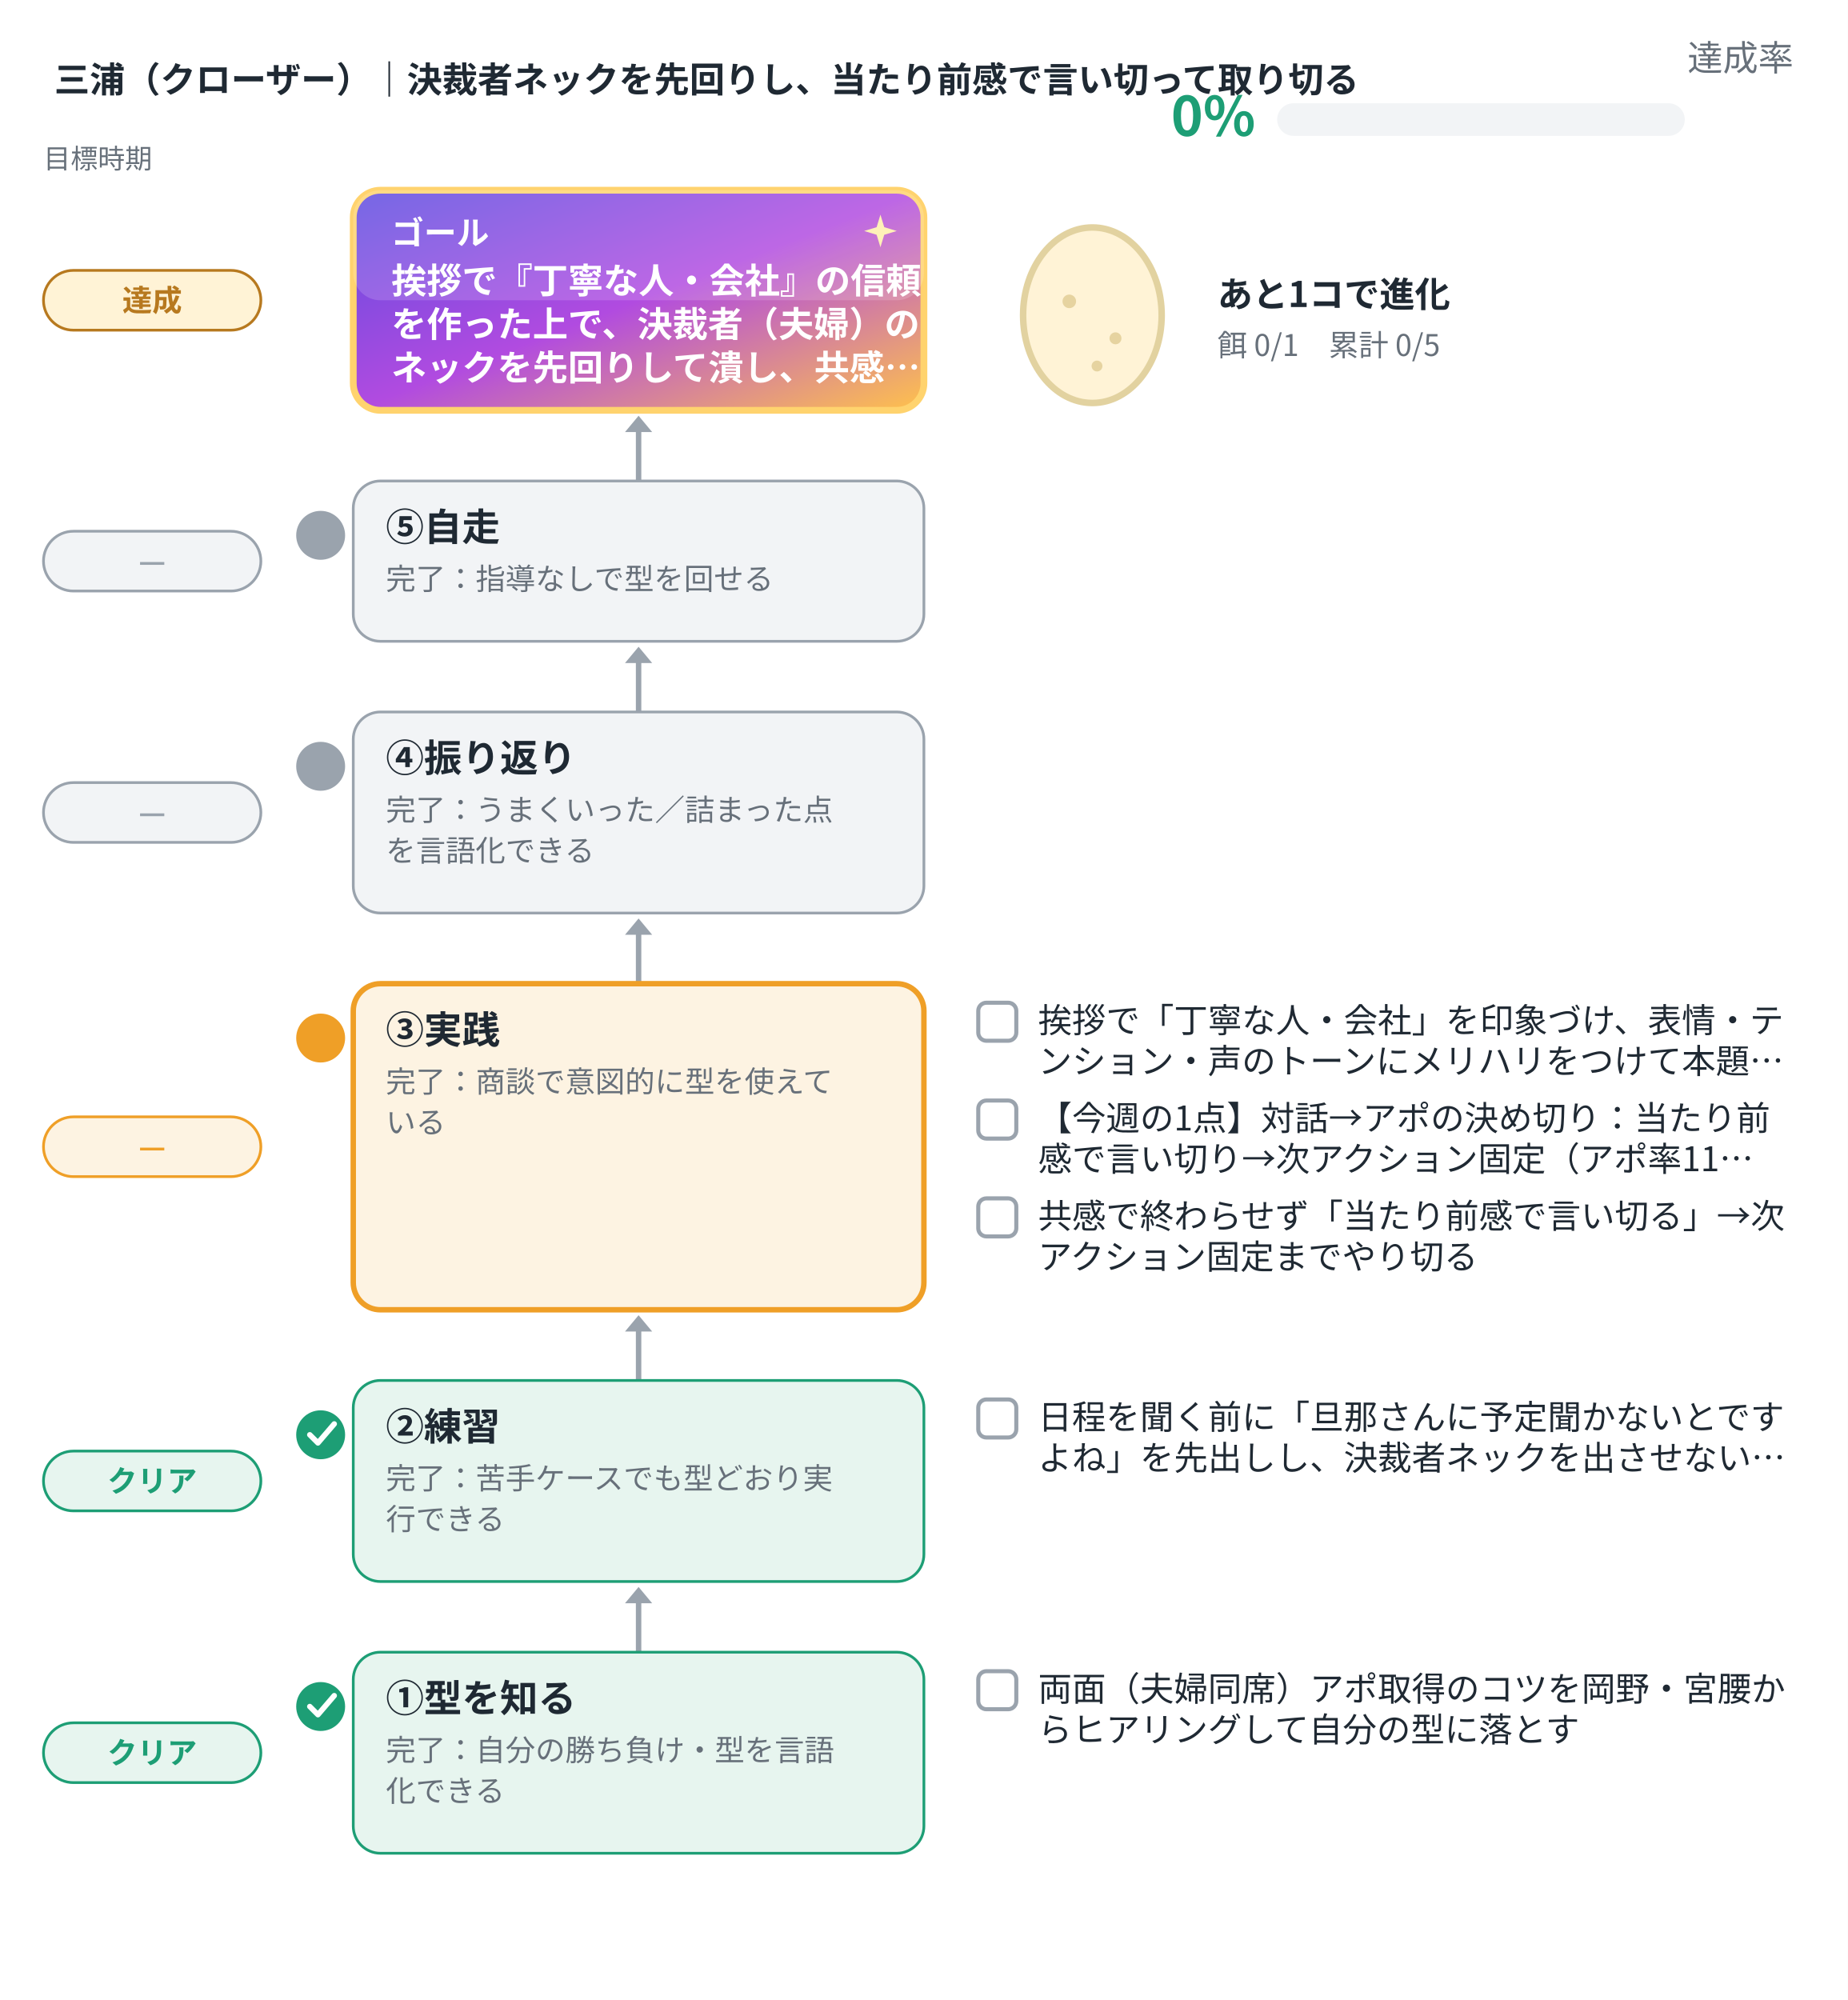
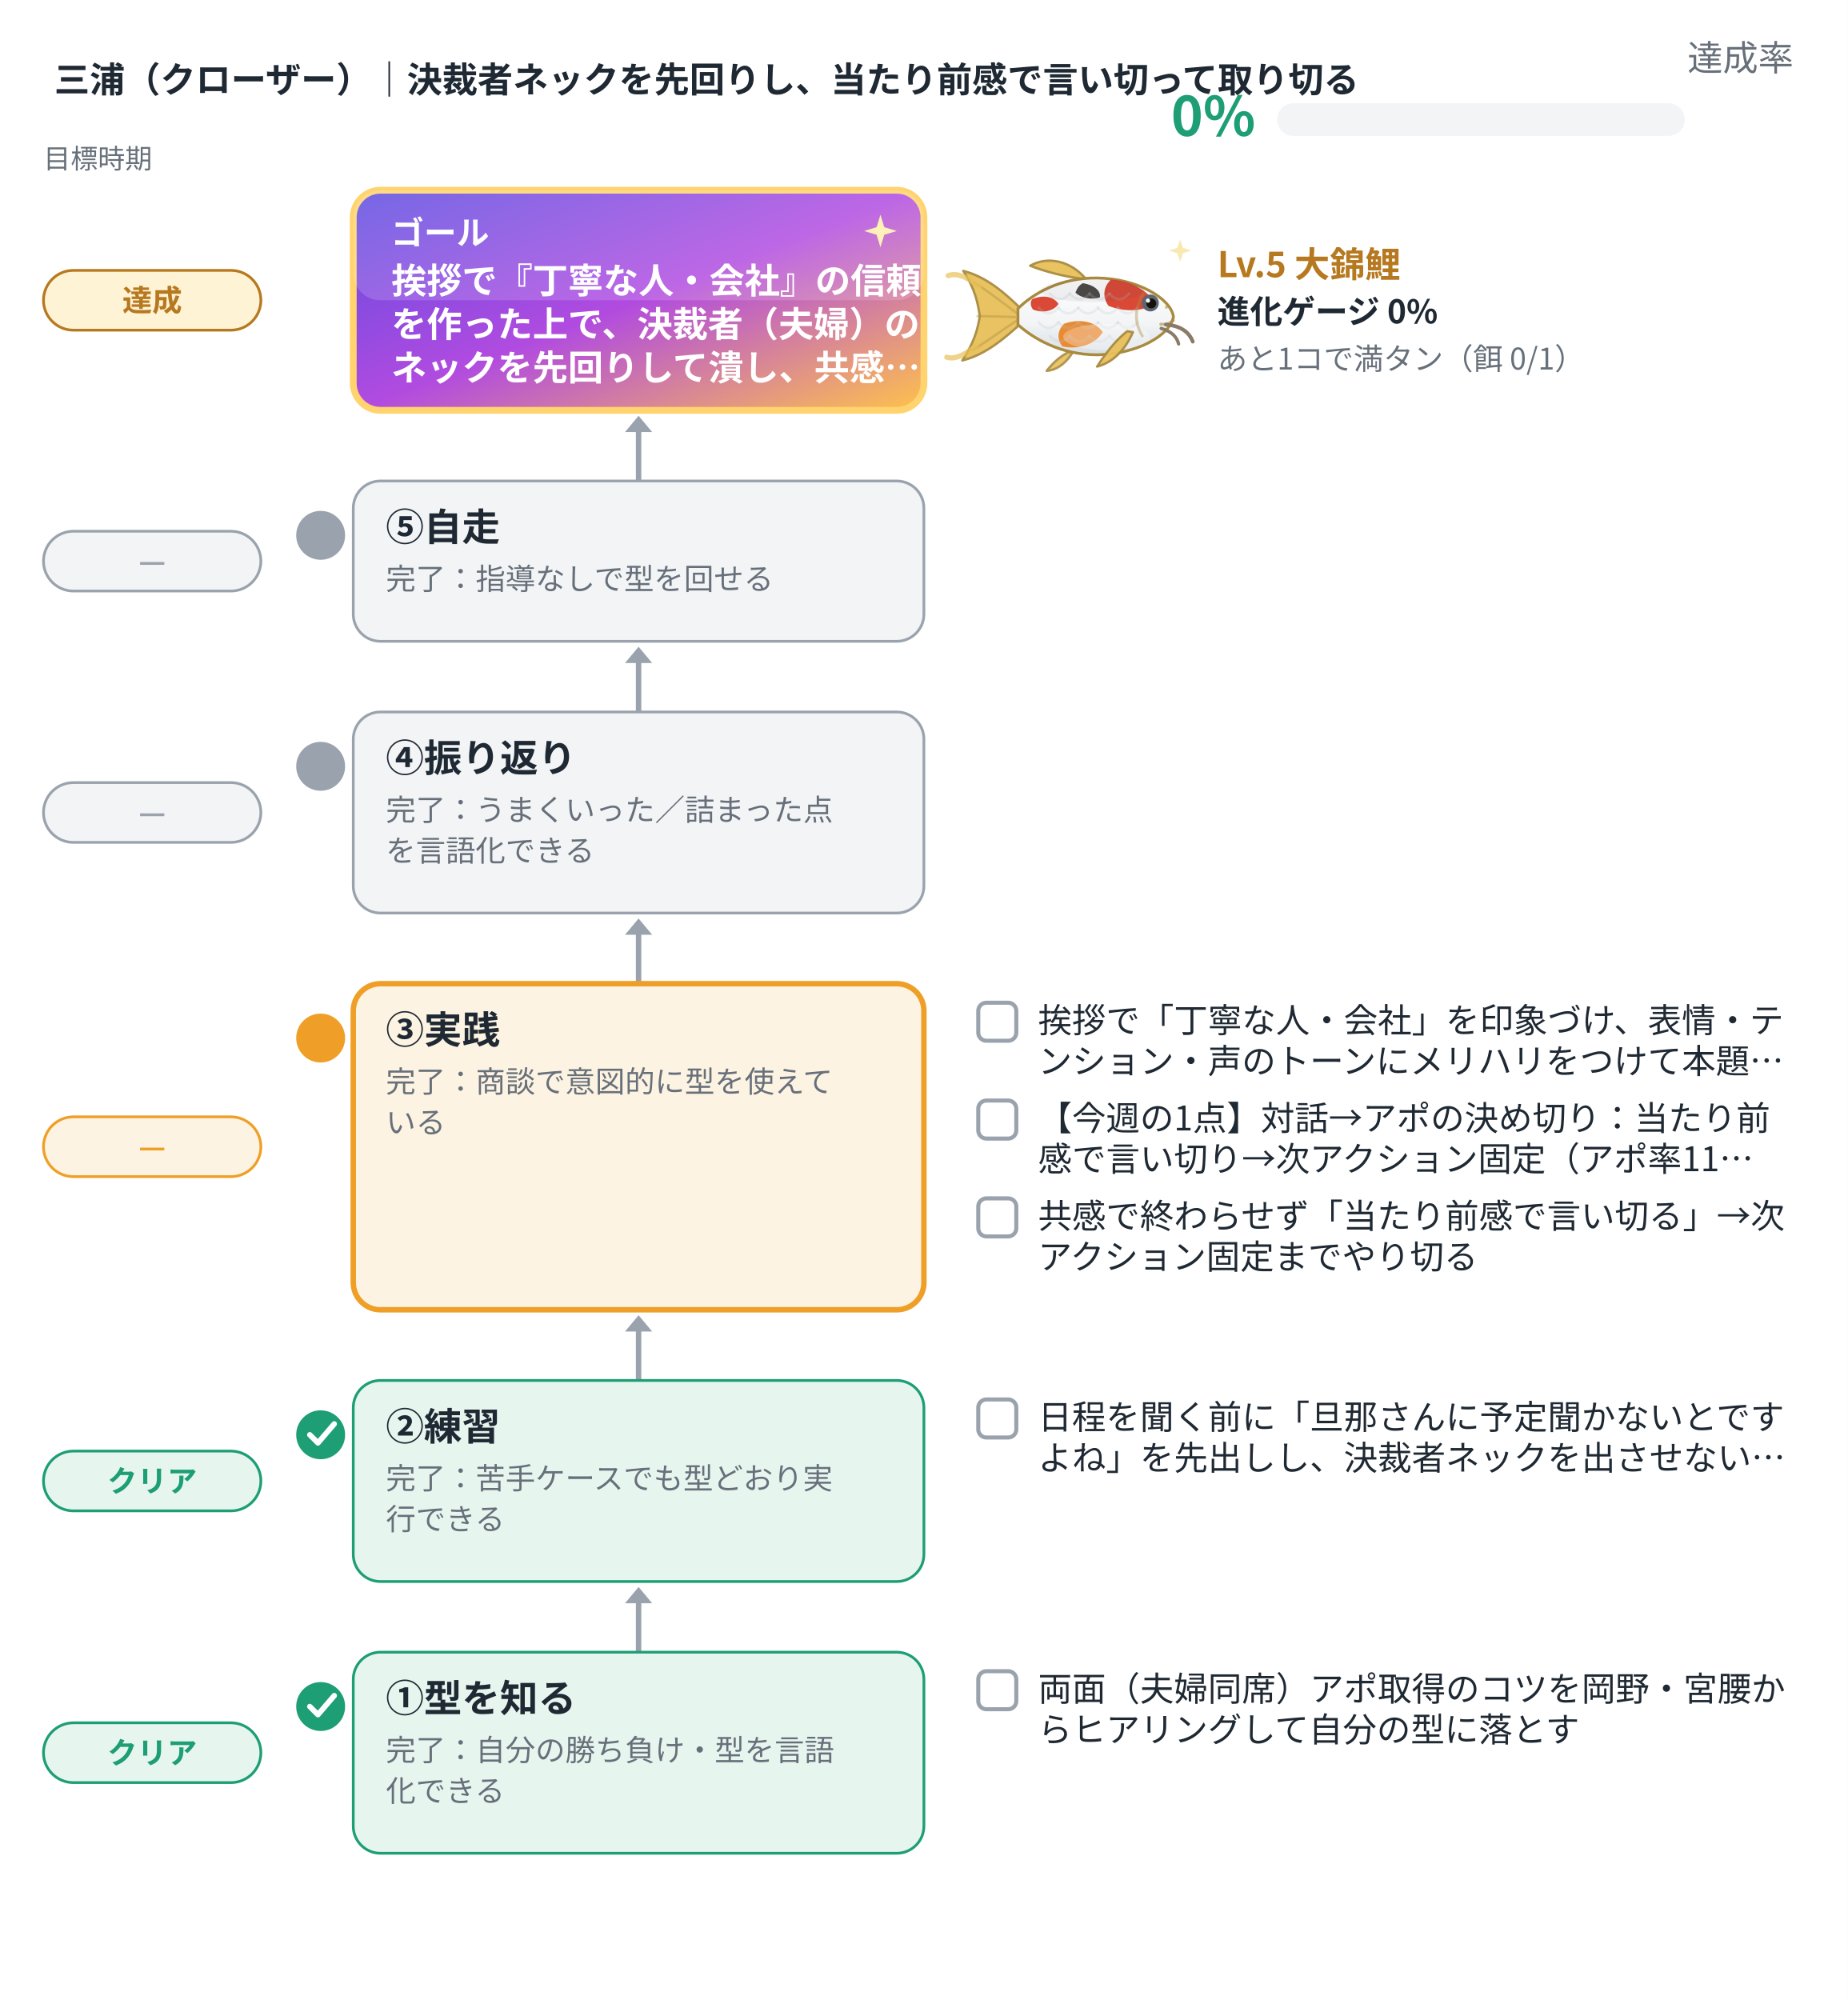
- <svg xmlns="http://www.w3.org/2000/svg" viewBox="0 0 680 736" font-family="Hiragino Sans, 'Noto Sans CJK JP', 'Yu Gothic', sans-serif" width="680" height="736">
+ <svg xmlns="http://www.w3.org/2000/svg" viewBox="0 0 680 736" font-family="Hiragino Sans, 'Noto Sans CJK JP', 'Yu Gothic', IPAGothic, sans-serif" width="680" height="736">
  <defs>
    <linearGradient id="goalGrad" x1="0" y1="0" x2="1" y2="1">
      <stop offset="0" stop-color="#5B4BE0" />
      <stop offset="0.5" stop-color="#B14BE0" />
      <stop offset="1" stop-color="#FFC24B" />
    </linearGradient>
    <linearGradient id="phx" x1="0" y1="0" x2="0" y2="1">
      <stop offset="0" stop-color="#FFE259" />
      <stop offset="0.5" stop-color="#FF9A00" />
      <stop offset="1" stop-color="#FF3D00" />
    </linearGradient>
    <linearGradient id="phx2" x1="0" y1="0" x2="0" y2="1">
      <stop offset="0" stop-color="#FFF0A0" />
      <stop offset="1" stop-color="#FF7A00" />
    </linearGradient>
    <linearGradient id="hen" x1="0" y1="0" x2="1" y2="1">
      <stop offset="0" stop-color="#37C9B0" />
      <stop offset="0.6" stop-color="#3DA0E8" />
      <stop offset="1" stop-color="#7A5BE0" />
    </linearGradient>
    <linearGradient id="pcock" x1="0" y1="0" x2="0" y2="1">
      <stop offset="0" stop-color="#2BD0C0" />
      <stop offset="0.55" stop-color="#2E8FD0" />
      <stop offset="1" stop-color="#2E4BB0" />
    </linearGradient>
    <linearGradient id="gold" x1="0" y1="0" x2="0" y2="1">
      <stop offset="0" stop-color="#FFF0A8" />
      <stop offset="0.5" stop-color="#F2C230" />
      <stop offset="1" stop-color="#C8901A" />
    </linearGradient>
+     <linearGradient id="fishBlu" x1="0" y1="0" x2="0" y2="1">
+       <stop offset="0" stop-color="#6FA9CC" />
+       <stop offset="0.55" stop-color="#A8CFE3" />
+       <stop offset="1" stop-color="#E4F1F7" />
+     </linearGradient>
+     <linearGradient id="fishWht" x1="0" y1="0" x2="0" y2="1">
+       <stop offset="0" stop-color="#FFFFFF" />
+       <stop offset="0.6" stop-color="#F2F4F5" />
+       <stop offset="1" stop-color="#D8DFE4" />
+     </linearGradient>
+     <linearGradient id="fishGld" x1="0" y1="0" x2="0" y2="1">
+       <stop offset="0" stop-color="#F8D25C" />
+       <stop offset="0.55" stop-color="#EFAF2E" />
+       <stop offset="1" stop-color="#D88A15" />
+     </linearGradient>
+     <linearGradient id="drgBlu" x1="0" y1="0" x2="1" y2="1">
+       <stop offset="0" stop-color="#55D0CF" />
+       <stop offset="0.5" stop-color="#2E86C8" />
+       <stop offset="1" stop-color="#4353C0" />
+     </linearGradient>
+     <linearGradient id="drgGld" x1="0" y1="0" x2="0" y2="1">
+       <stop offset="0" stop-color="#F9DC74" />
+       <stop offset="0.45" stop-color="#EEB53A" />
+       <stop offset="1" stop-color="#B87A12" />
+     </linearGradient>
+     <linearGradient id="eggG" x1="0" y1="0" x2="0" y2="1">
+       <stop offset="0" stop-color="#FFF9E8" />
+       <stop offset="1" stop-color="#EFD9A8" />
+     </linearGradient>
+     <radialGradient id="glowG">
+       <stop offset="0" stop-color="#FFE9A0" stop-opacity="0.75" />
+       <stop offset="1" stop-color="#FFE9A0" stop-opacity="0" />
+     </radialGradient>
  </defs>
  <rect x="0" y="0" width="680" height="736" fill="#FFFFFF" />
  <text x="20" y="34" font-size="13" font-weight="700" fill="#1F2933">三浦（クローザー）｜決裁者ネックを先回りし、当たり前感で言い切って取り切る</text>
  <text x="660" y="26" text-anchor="end" font-size="13" fill="#67707A">達成率</text>
  <text x="462" y="50" text-anchor="end" font-size="20" font-weight="700" fill="#1D9E75">0%</text>
  <rect x="470" y="38" width="150" height="12" rx="6" fill="#F2F4F6" />
  <rect x="470" y="38" width="0" height="12" rx="6" fill="#1D9E75" />
  <rect x="130" y="70" width="210" height="81" rx="10" fill="url(#goalGrad)" stroke="#FFD36E" stroke-width="2.5" />
  <rect x="130" y="70" width="210" height="40.5" rx="10" fill="#FFFFFF" opacity="0.16" />
  <text x="144" y="90" font-size="12" font-weight="700" fill="#FFFFFF">ゴール</text>
  <polygon points="324.0,79.0 325.4,83.6 330.0,85.0 325.4,86.4 324.0,91.0 322.6,86.4 318.0,85.0 322.6,83.6" fill="#FFF1B8" />
  <text x="144" y="108" font-size="13" font-weight="600" fill="#FFFFFF">挨拶で『丁寧な人・会社』の信頼</text>
  <text x="144" y="124" font-size="13" font-weight="600" fill="#FFFFFF">を作った上で、決裁者（夫婦）の</text>
  <text x="144" y="140" font-size="13" font-weight="600" fill="#FFFFFF">ネックを先回りして潰し、共感…</text>
  <rect x="16" y="99.5" width="80" height="22" rx="11" fill="#FFF3D6" stroke="#B7791F" stroke-width="1" />
  <text x="56.0" y="114.5" text-anchor="middle" font-size="11" font-weight="700" fill="#B7791F">達成</text>
-   <ellipse cx="402.0" cy="116.0" rx="25.5" ry="32.3" fill="#FFF3D6" />
-   <ellipse cx="402.0" cy="116.0" rx="25.5" ry="32.3" fill="none" stroke="#E2D2A0" stroke-width="2.4" />
-   <circle cx="393.5" cy="110.9" r="2.5" fill="#E6D3A0" />
-   <circle cx="410.5" cy="124.5" r="2.2" fill="#E6D3A0" />
-   <circle cx="403.7" cy="134.7" r="2.0" fill="#E6D3A0" />
-   <text x="448" y="113" font-size="13" font-weight="700" fill="#1F2933">あと1コで進化</text>
-   <text x="448" y="131" font-size="11" fill="#67707A">餌 0/1　累計 0/5</text>
+   <g transform="translate(402,116) scale(1.7)">
+     <g transform="scale(1.02)">
+       <path d="M-14.8,-1 C-18.6,-4.8 -22.6,-8.2 -27.4,-9.4 C-24.9,-5.6 -24.3,-2.6 -23.9,0.2 C-24.3,2.9 -25.1,5.8 -27.6,9.6 C-22.7,8.4 -18.6,4.9 -14.8,1.4 Z" fill="#E8C05A" stroke="#A98A3F" stroke-width="0.5" stroke-linecap="round" stroke-linejoin="round" opacity="0.95" />
+       <path d="M-16,-0.4 C-19.5,-3 -22.4,-5.3 -25.2,-7" fill="none" stroke="#A98A3F" stroke-width="0.5" stroke-linecap="round" stroke-linejoin="round" opacity="0.4" />
+       <path d="M-16.4,0.4 C-19.8,0.3 -22,0.2 -24.4,0.2" fill="none" stroke="#A98A3F" stroke-width="0.5" stroke-linecap="round" stroke-linejoin="round" opacity="0.4" />
+       <path d="M-16,1.1 C-19.5,3.4 -22.3,5.5 -25.4,7.4" fill="none" stroke="#A98A3F" stroke-width="0.5" stroke-linecap="round" stroke-linejoin="round" opacity="0.4" />
+       <path d="M-24,-6 C-26.8,-8.4 -29,-9 -30.6,-8.4" fill="none" stroke="#E8C05A" stroke-width="1.1" stroke-linecap="round" stroke-linejoin="round" opacity="0.7" />
+       <path d="M-24.6,6.4 C-27.4,8.8 -29.6,9.4 -30.9,8.9" fill="none" stroke="#E8C05A" stroke-width="1.1" stroke-linecap="round" stroke-linejoin="round" opacity="0.7" />
+       <path d="M-1.4,-7.7 C-4.6,-11.6 -9.6,-12.6 -13.2,-10.5 C-9.9,-9.2 -5.8,-8.2 -2.6,-7.8 Z" fill="#E8C05A" stroke="#A98A3F" stroke-width="0.5" stroke-linecap="round" stroke-linejoin="round" opacity="0.95" />
+       <path d="M-4.2,7.9 C-5.8,10.5 -7.9,11.7 -9.7,11.8 C-8.1,9.8 -6.6,8.6 -5,7.8 Z" fill="#E8C05A" stroke="#A98A3F" stroke-width="0.5" stroke-linecap="round" stroke-linejoin="round" opacity="0.9" />
+       <path d="M17.2,0.3 C16.6,-3.6 9.5,-7.8 1,-7.9 C-6.8,-8 -12.6,-4.6 -15.8,-1.4 L-15.8,2 C-12.6,4.9 -6.8,8.4 1,8.4 C9.5,8.3 16.6,4.2 17.2,0.3 Z" fill="url(#fishWht)" stroke="#A98A3F" stroke-width="0.6" stroke-linecap="round" stroke-linejoin="round" />
+       <path d="M4,-7.6 C8.6,-7.2 12,-5 13.4,-2.4 C10.6,-0.8 6.8,-0.6 3.4,-2 C2,-4 2.4,-6.2 4,-7.6 Z" fill="#D8402C" opacity="0.95" />
+       <path d="M-6,1.8 C-2.6,0.6 0.8,1.4 2.2,3.6 C0.6,6.2 -3,7.4 -6.4,6.6 C-7.6,5 -7.4,3.2 -6,1.8 Z" fill="#E8862B" opacity="0.95" />
+       <path d="M-12.8,-3.4 C-10.4,-4.4 -8.2,-4 -7.2,-2.4 C-8.2,-0.8 -10.6,-0.4 -12.6,-1.2 C-13.2,-2 -13.2,-2.8 -12.8,-3.4 Z" fill="#D8402C" opacity="0.95" />
+       <path d="M-2,-6.8 C0.4,-6.4 1.8,-5.2 1.6,-3.8 C0,-3.2 -2.4,-3.6 -3.6,-4.8 C-3.2,-5.8 -2.8,-6.4 -2,-6.8 Z" fill="#2E2A26" opacity="0.85" />
+       <path d="M-9,-4.6 q2.1,2.4 4.2,0" fill="none" stroke="#B9C1C8" stroke-width="0.55" stroke-linecap="round" stroke-linejoin="round" opacity="0.22" />
+       <path d="M-4.8,-4.6 q2.1,2.4 4.2,0" fill="none" stroke="#B9C1C8" stroke-width="0.55" stroke-linecap="round" stroke-linejoin="round" opacity="0.22" />
+       <path d="M-0.6,-4.6 q2.1,2.4 4.2,0" fill="none" stroke="#B9C1C8" stroke-width="0.55" stroke-linecap="round" stroke-linejoin="round" opacity="0.22" />
+       <path d="M3.6,-4.6 q2.1,2.4 4.2,0" fill="none" stroke="#B9C1C8" stroke-width="0.55" stroke-linecap="round" stroke-linejoin="round" opacity="0.22" />
+       <path d="M-11.4,-1.6 q2.1,2.4 4.2,0" fill="none" stroke="#B9C1C8" stroke-width="0.55" stroke-linecap="round" stroke-linejoin="round" opacity="0.22" />
+       <path d="M-7.2,-1.6 q2.1,2.4 4.2,0" fill="none" stroke="#B9C1C8" stroke-width="0.55" stroke-linecap="round" stroke-linejoin="round" opacity="0.22" />
+       <path d="M-3,-1.6 q2.1,2.4 4.2,0" fill="none" stroke="#B9C1C8" stroke-width="0.55" stroke-linecap="round" stroke-linejoin="round" opacity="0.22" />
+       <path d="M1.2,-1.6 q2.1,2.4 4.2,0" fill="none" stroke="#B9C1C8" stroke-width="0.55" stroke-linecap="round" stroke-linejoin="round" opacity="0.22" />
+       <path d="M5.4,-1.6 q2.1,2.4 4.2,0" fill="none" stroke="#B9C1C8" stroke-width="0.55" stroke-linecap="round" stroke-linejoin="round" opacity="0.22" />
+       <path d="M-11.4,1.5 q2.1,2.4 4.2,0" fill="none" stroke="#B9C1C8" stroke-width="0.55" stroke-linecap="round" stroke-linejoin="round" opacity="0.22" />
+       <path d="M-7.2,1.5 q2.1,2.4 4.2,0" fill="none" stroke="#B9C1C8" stroke-width="0.55" stroke-linecap="round" stroke-linejoin="round" opacity="0.22" />
+       <path d="M-3,1.5 q2.1,2.4 4.2,0" fill="none" stroke="#B9C1C8" stroke-width="0.55" stroke-linecap="round" stroke-linejoin="round" opacity="0.22" />
+       <path d="M1.2,1.5 q2.1,2.4 4.2,0" fill="none" stroke="#B9C1C8" stroke-width="0.55" stroke-linecap="round" stroke-linejoin="round" opacity="0.22" />
+       <path d="M5.4,1.5 q2.1,2.4 4.2,0" fill="none" stroke="#B9C1C8" stroke-width="0.55" stroke-linecap="round" stroke-linejoin="round" opacity="0.22" />
+       <path d="M-9,4.4 q2.1,2.4 4.2,0" fill="none" stroke="#B9C1C8" stroke-width="0.55" stroke-linecap="round" stroke-linejoin="round" opacity="0.22" />
+       <path d="M-4.8,4.4 q2.1,2.4 4.2,0" fill="none" stroke="#B9C1C8" stroke-width="0.55" stroke-linecap="round" stroke-linejoin="round" opacity="0.22" />
+       <path d="M-0.6,4.4 q2.1,2.4 4.2,0" fill="none" stroke="#B9C1C8" stroke-width="0.55" stroke-linecap="round" stroke-linejoin="round" opacity="0.22" />
+       <path d="M3.6,4.4 q2.1,2.4 4.2,0" fill="none" stroke="#B9C1C8" stroke-width="0.55" stroke-linecap="round" stroke-linejoin="round" opacity="0.22" />
+       <ellipse cx="0" cy="-5.2" rx="11" ry="2.4" fill="#1F2933" opacity="0.06" />
+       <ellipse cx="3" cy="4.6" rx="9.2" ry="2.8" fill="#FFFFFF" opacity="0.28" />
+       <path d="M10.8,-4.6 C8.9,-1.4 8.9,1.6 10.6,4.4" fill="none" stroke="#A98A3F" stroke-width="0.6" stroke-linecap="round" stroke-linejoin="round" opacity="0.4" />
+       <path d="M17.2,1.1 C16.4,1.8 15.4,2 14.5,1.9" fill="none" stroke="#A98A3F" stroke-width="0.6" stroke-linecap="round" stroke-linejoin="round" opacity="0.6" />
+       <circle cx="15.7" cy="-1.7" r="0.35" fill="#A98A3F" opacity="0.5" />
+       <path d="M8.6,3.6 C6.8,7.7 4.1,10.1 1,10.9 C3.5,7 5.6,4.8 7.4,3.4 Z" fill="#E8C05A" stroke="#A98A3F" stroke-width="0.5" stroke-linecap="round" stroke-linejoin="round" opacity="0.95" />
+       <path d="M15.6,2 C18.6,2.2 20.5,3.5 21.3,5.6" fill="none" stroke="#8A7A66" stroke-width="0.8" stroke-linecap="round" stroke-linejoin="round" />
+       <path d="M14.6,2.8 C16.7,3.4 17.9,4.5 18.3,6.1" fill="none" stroke="#8A7A66" stroke-width="0.7" stroke-linecap="round" stroke-linejoin="round" />
+       <circle cx="12.3" cy="-2.6" r="1.8" fill="#5B6670" />
+       <circle cx="12.5" cy="-2.5" r="1.05" fill="#17110B" />
+       <circle cx="11.8" cy="-3.1" r="0.45" fill="#FFFFFF" opacity="0.95" />
+     </g>
+     <polygon points="19.0,-16.4 19.6,-14.6 21.4,-14.0 19.6,-13.4 19.0,-11.6 18.4,-13.4 16.6,-14.0 18.4,-14.6" fill="#F7E9B0" />
+   </g>
+   <text x="448" y="102" font-size="13" font-weight="700" fill="#B7791F">Lv.5 大錦鯉</text>
+   <text x="448" y="119" font-size="12" font-weight="700" fill="#1F2933">進化ゲージ 0%</text>
+   <text x="448" y="136" font-size="11" fill="#67707A">あと1コで満タン（餌 0/1）</text>
  <text x="16" y="62" font-size="10" fill="#67707A">目標時期</text>
  <line x1="235.0" y1="177" x2="235.0" y2="157" stroke="#9AA3AD" stroke-width="2" />
  <path d="M230.0,159 L235.0,153 L240.0,159 Z" fill="#9AA3AD" />
  <rect x="130" y="177" width="210" height="59" rx="10" fill="#F2F4F6" stroke="#9AA3AD" stroke-width="1" />
  <circle cx="118" cy="197" r="9" fill="#9AA3AD" />
  <text x="142" y="199" font-size="14" font-weight="700" fill="#1F2933">⑤自走</text>
  <text x="142" y="217" font-size="11" fill="#67707A">完了：指導なしで型を回せる</text>
  <rect x="16" y="195.5" width="80" height="22" rx="11" fill="#F2F4F6" stroke="#9AA3AD" stroke-width="1" />
  <text x="56.0" y="210.5" text-anchor="middle" font-size="11" font-weight="700" fill="#9AA3AD">—</text>
  <line x1="235.0" y1="262" x2="235.0" y2="242" stroke="#9AA3AD" stroke-width="2" />
  <path d="M230.0,244 L235.0,238 L240.0,244 Z" fill="#9AA3AD" />
  <rect x="130" y="262" width="210" height="74" rx="10" fill="#F2F4F6" stroke="#9AA3AD" stroke-width="1" />
  <circle cx="118" cy="282" r="9" fill="#9AA3AD" />
  <text x="142" y="284" font-size="14" font-weight="700" fill="#1F2933">④振り返り</text>
  <text x="142" y="302" font-size="11" fill="#67707A">完了：うまくいった／詰まった点</text>
  <text x="142" y="317" font-size="11" fill="#67707A">を言語化できる</text>
  <rect x="16" y="288.0" width="80" height="22" rx="11" fill="#F2F4F6" stroke="#9AA3AD" stroke-width="1" />
  <text x="56.0" y="303.0" text-anchor="middle" font-size="11" font-weight="700" fill="#9AA3AD">—</text>
  <line x1="235.0" y1="362" x2="235.0" y2="342" stroke="#9AA3AD" stroke-width="2" />
  <path d="M230.0,344 L235.0,338 L240.0,344 Z" fill="#9AA3AD" />
  <rect x="130" y="362" width="210" height="120" rx="10" fill="#FDF3E2" stroke="#EF9F27" stroke-width="2" />
  <circle cx="118" cy="382" r="9" fill="#EF9F27" />
  <text x="142" y="384" font-size="14" font-weight="700" fill="#1F2933">③実践</text>
  <text x="142" y="402" font-size="11" fill="#67707A">完了：商談で意図的に型を使えて</text>
  <text x="142" y="417" font-size="11" fill="#67707A">いる</text>
  <rect x="16" y="411.0" width="80" height="22" rx="11" fill="#FDF3E2" stroke="#EF9F27" stroke-width="1" />
  <text x="56.0" y="426.0" text-anchor="middle" font-size="11" font-weight="700" fill="#EF9F27">—</text>
  <rect x="360" y="369" width="14" height="14" rx="3" fill="#fff" stroke="#9AA3AD" stroke-width="1.5" />
  <text x="382" y="380" font-size="12.5" fill="#1F2933">挨拶で「丁寧な人・会社」を印象づけ、表情・テ</text>
  <text x="382" y="395" font-size="12.5" fill="#1F2933">ンション・声のトーンにメリハリをつけて本題…</text>
  <rect x="360" y="405" width="14" height="14" rx="3" fill="#fff" stroke="#9AA3AD" stroke-width="1.5" />
  <text x="382" y="416" font-size="12.5" fill="#1F2933">【今週の1点】対話→アポの決め切り：当たり前</text>
  <text x="382" y="431" font-size="12.5" fill="#1F2933">感で言い切り→次アクション固定（アポ率11…</text>
  <rect x="360" y="441" width="14" height="14" rx="3" fill="#fff" stroke="#9AA3AD" stroke-width="1.5" />
  <text x="382" y="452" font-size="12.5" fill="#1F2933">共感で終わらせず「当たり前感で言い切る」→次</text>
  <text x="382" y="467" font-size="12.5" fill="#1F2933">アクション固定までやり切る</text>
  <line x1="235.0" y1="508" x2="235.0" y2="488" stroke="#9AA3AD" stroke-width="2" />
  <path d="M230.0,490 L235.0,484 L240.0,490 Z" fill="#9AA3AD" />
  <rect x="130" y="508" width="210" height="74" rx="10" fill="#E7F5EF" stroke="#1D9E75" stroke-width="1" />
  <circle cx="118" cy="528" r="9" fill="#1D9E75" />
  <path d="M114,528 l3,3 l6,-7" fill="none" stroke="#fff" stroke-width="2" stroke-linecap="round" stroke-linejoin="round" />
  <text x="142" y="530" font-size="14" font-weight="700" fill="#1F2933">②練習</text>
  <text x="142" y="548" font-size="11" fill="#67707A">完了：苦手ケースでも型どおり実</text>
  <text x="142" y="563" font-size="11" fill="#67707A">行できる</text>
  <rect x="16" y="534.0" width="80" height="22" rx="11" fill="#E7F5EF" stroke="#1D9E75" stroke-width="1" />
  <text x="56.0" y="549.0" text-anchor="middle" font-size="11" font-weight="700" fill="#1D9E75">クリア</text>
  <rect x="360" y="515" width="14" height="14" rx="3" fill="#fff" stroke="#9AA3AD" stroke-width="1.5" />
  <text x="382" y="526" font-size="12.5" fill="#1F2933">日程を聞く前に「旦那さんに予定聞かないとです</text>
  <text x="382" y="541" font-size="12.5" fill="#1F2933">よね」を先出しし、決裁者ネックを出させない…</text>
  <line x1="235.0" y1="608" x2="235.0" y2="588" stroke="#9AA3AD" stroke-width="2" />
  <path d="M230.0,590 L235.0,584 L240.0,590 Z" fill="#9AA3AD" />
  <rect x="130" y="608" width="210" height="74" rx="10" fill="#E7F5EF" stroke="#1D9E75" stroke-width="1" />
  <circle cx="118" cy="628" r="9" fill="#1D9E75" />
  <path d="M114,628 l3,3 l6,-7" fill="none" stroke="#fff" stroke-width="2" stroke-linecap="round" stroke-linejoin="round" />
  <text x="142" y="630" font-size="14" font-weight="700" fill="#1F2933">①型を知る</text>
  <text x="142" y="648" font-size="11" fill="#67707A">完了：自分の勝ち負け・型を言語</text>
  <text x="142" y="663" font-size="11" fill="#67707A">化できる</text>
  <rect x="16" y="634.0" width="80" height="22" rx="11" fill="#E7F5EF" stroke="#1D9E75" stroke-width="1" />
  <text x="56.0" y="649.0" text-anchor="middle" font-size="11" font-weight="700" fill="#1D9E75">クリア</text>
  <rect x="360" y="615" width="14" height="14" rx="3" fill="#fff" stroke="#9AA3AD" stroke-width="1.5" />
  <text x="382" y="626" font-size="12.5" fill="#1F2933">両面（夫婦同席）アポ取得のコツを岡野・宮腰か</text>
  <text x="382" y="641" font-size="12.5" fill="#1F2933">らヒアリングして自分の型に落とす</text>
</svg>
